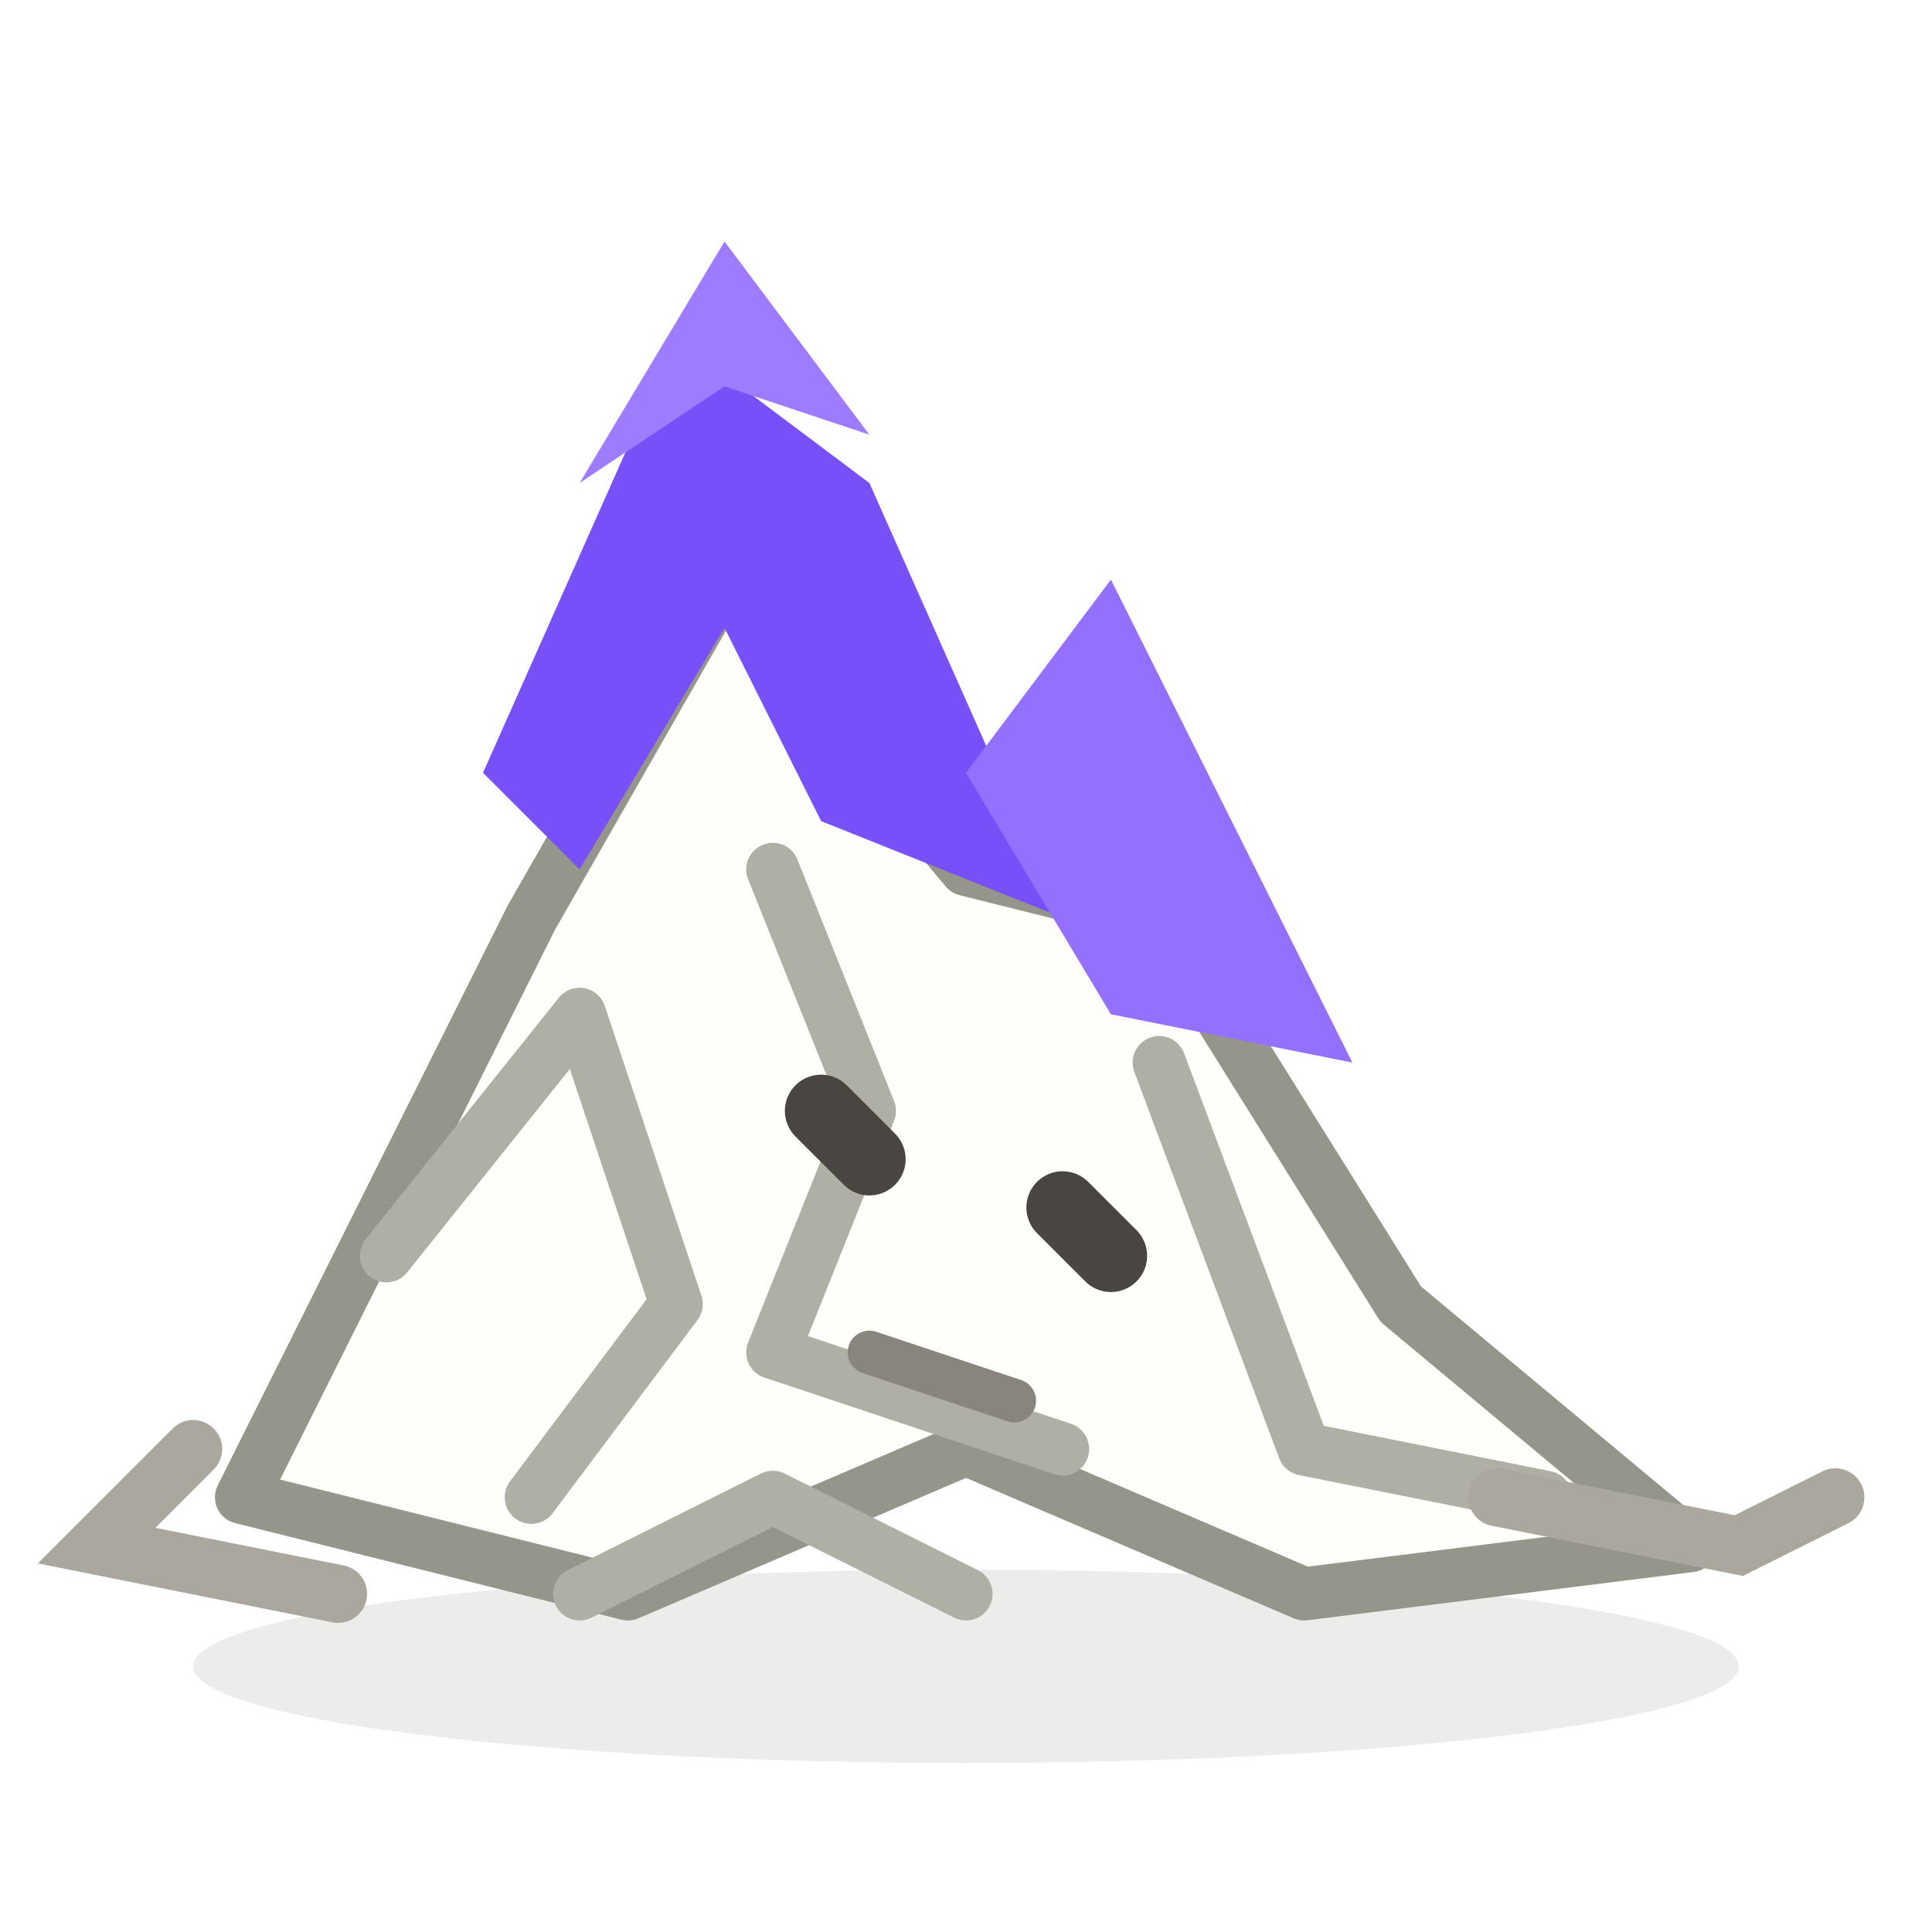
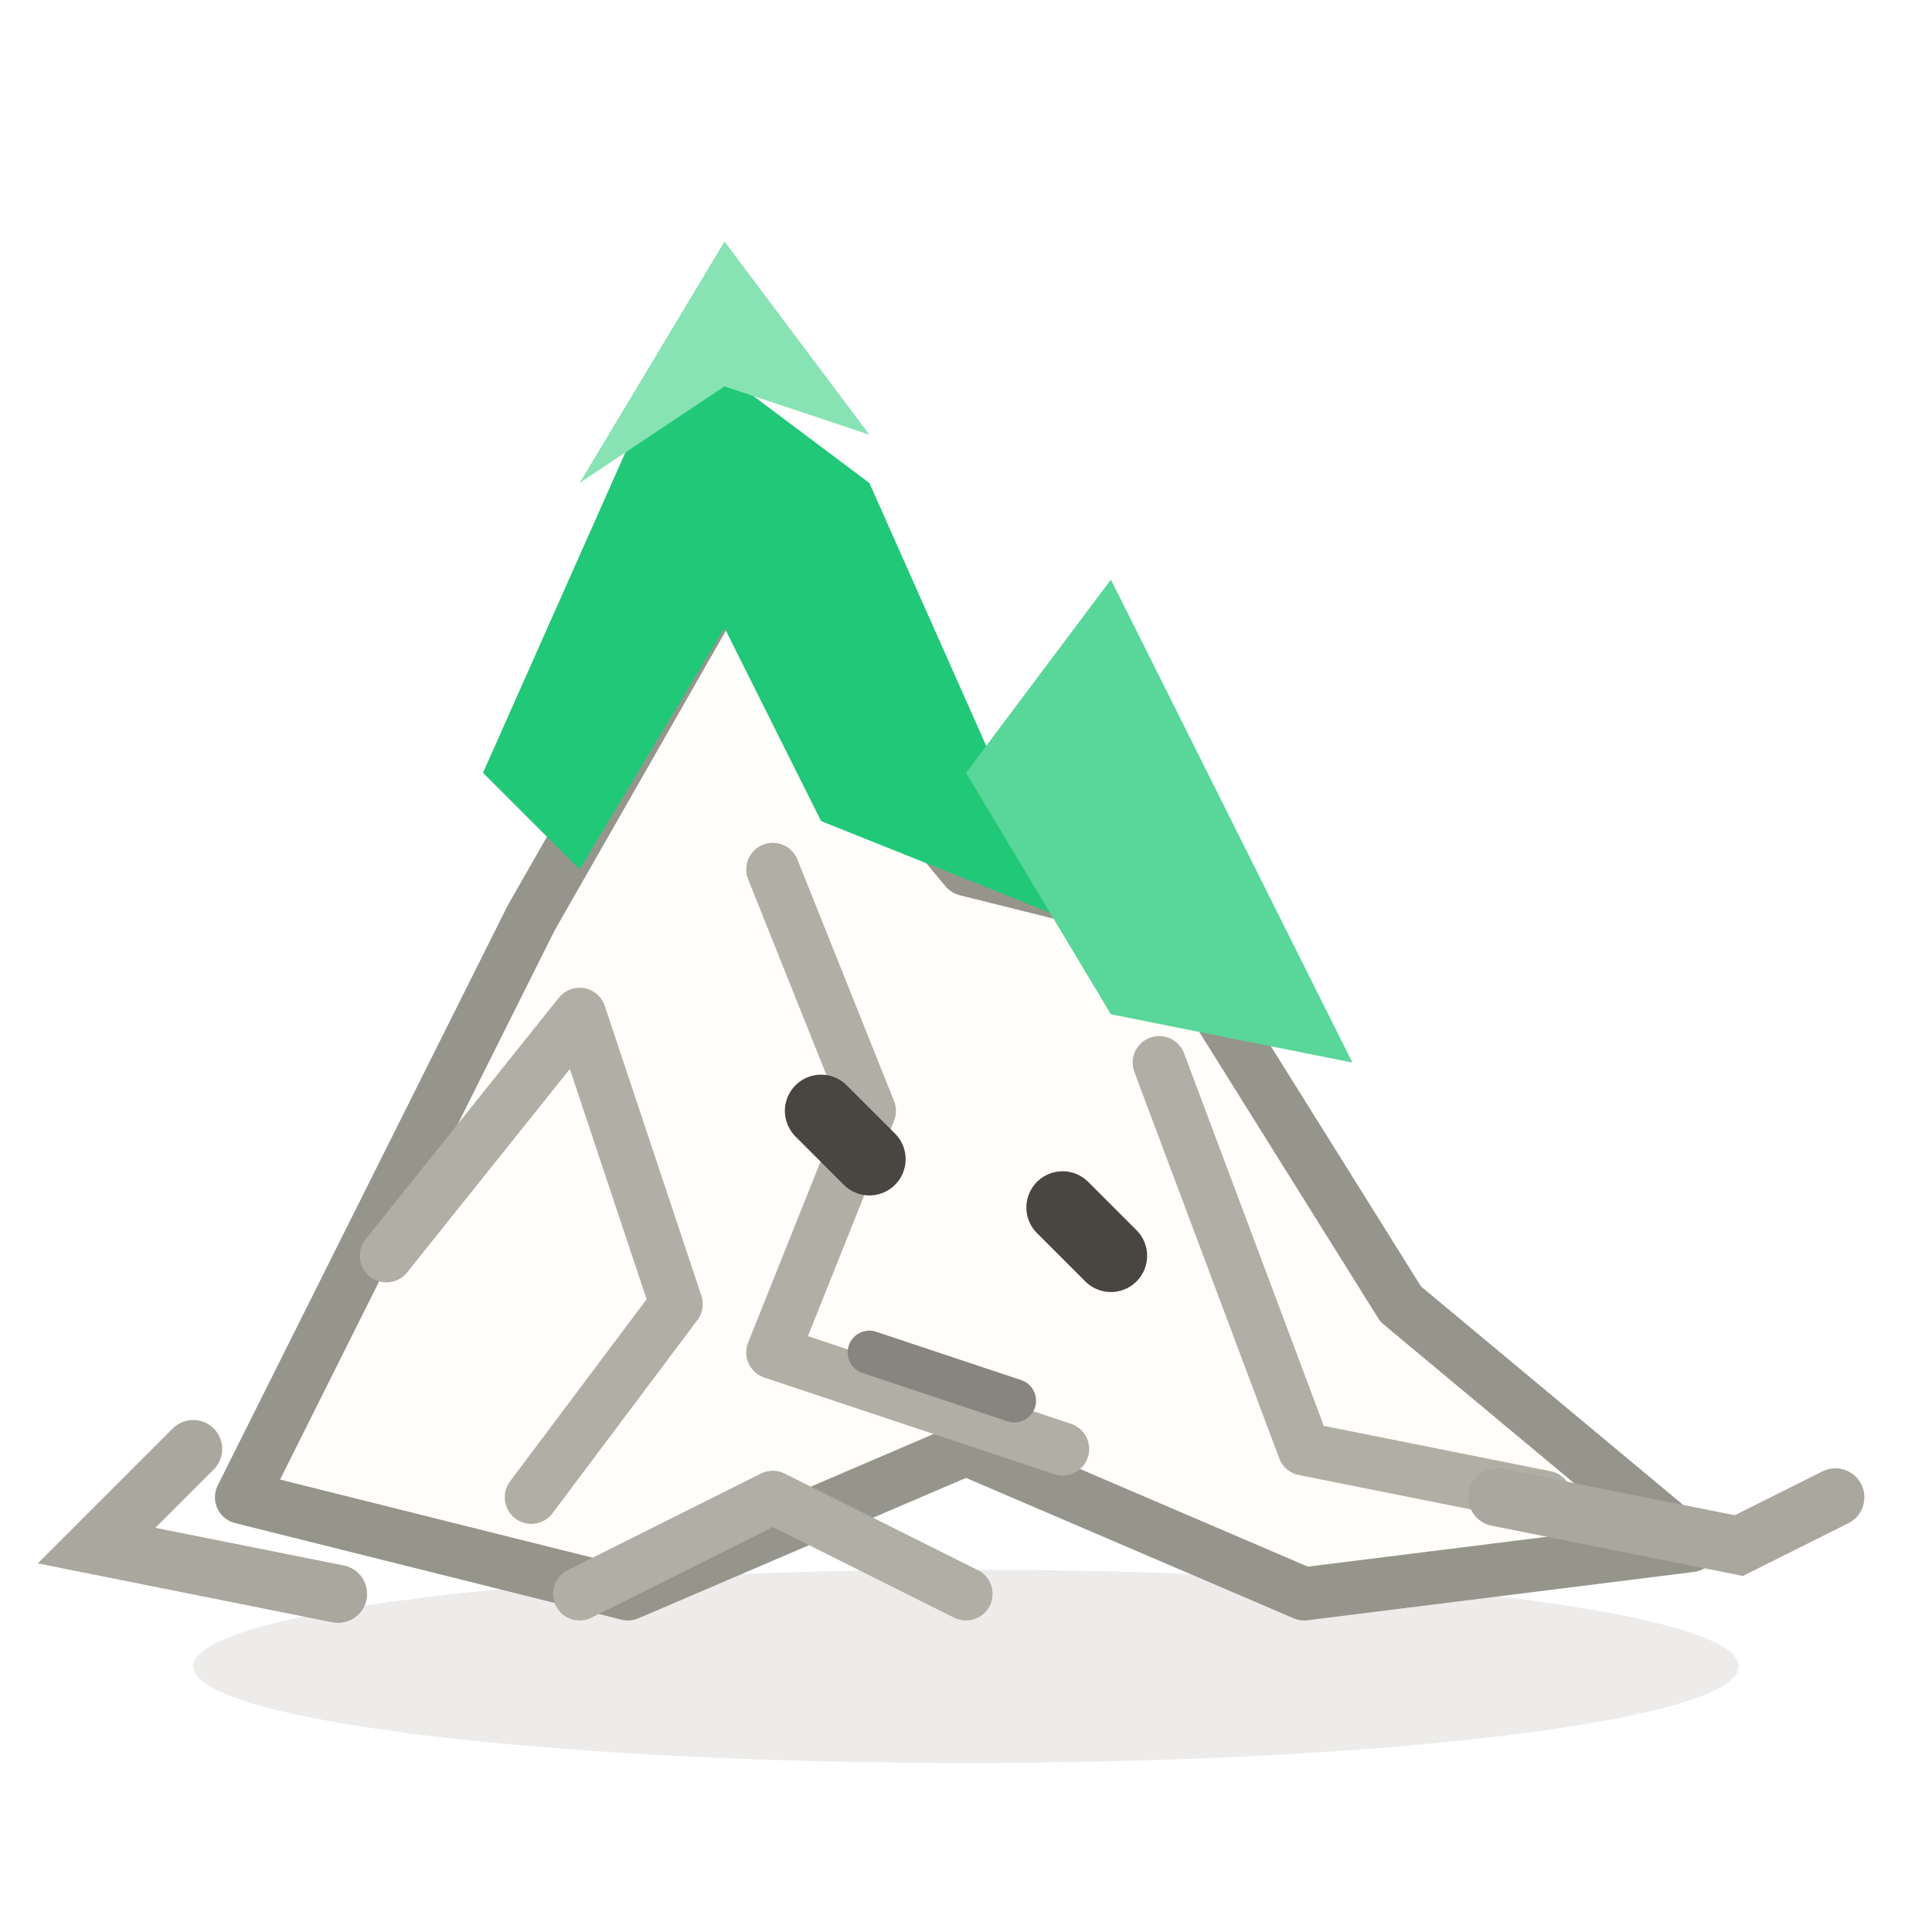
<svg xmlns="http://www.w3.org/2000/svg" viewBox="0 0 40 40" fill="none">
  <ellipse cx="20" cy="34.5" rx="16" ry="2" fill="#CBC9C5" opacity=".35" />
  <path d="m5 31 6-12 4-7 5 6 4 1 5 8 6 5-8 1-7-3-7 3Z" fill="#FFFEFA" stroke="#95958C" stroke-width="1.1" stroke-linejoin="round" />
  <path d="m8 26 4-5 2 6-3 4m5-13 2 5-2 5 6 2m2-8 3 8 5 1m-20 2 4-2 4 2" stroke="#B0AFA6" stroke-width="1.1" stroke-linecap="round" stroke-linejoin="round" />
-   <path d="m10 16 4-9 4 3 4 9-5-2-2-4-3 5Z" fill="#7850F8" />
-   <path d="m20 16 3-4 5 10-5-1Z" fill="#9470FF" />
-   <path d="m12 10 3-5 3 4-3-1Z" fill="#9E7CFF" />
+   <path d="m10 16 4-9 4 3 4 9-5-2-2-4-3 5Z" fill="#20C878" />
+   <path d="m20 16 3-4 5 10-5-1Z" fill="#59D699" />
+   <path d="m12 10 3-5 3 4-3-1Z" fill="#87E3B4" />
  <path d="m17 23 1 1m4 1 1 1" stroke="#494642" stroke-width="1.5" stroke-linecap="round" />
  <path d="m18 28 3 1" stroke="#88847E" stroke-width=".9" stroke-linecap="round" />
  <path d="m4 30-2 2 5 1m24-2 5 1 2-1" stroke="#A9A79E" stroke-width="1.2" stroke-linecap="round" />
</svg>
